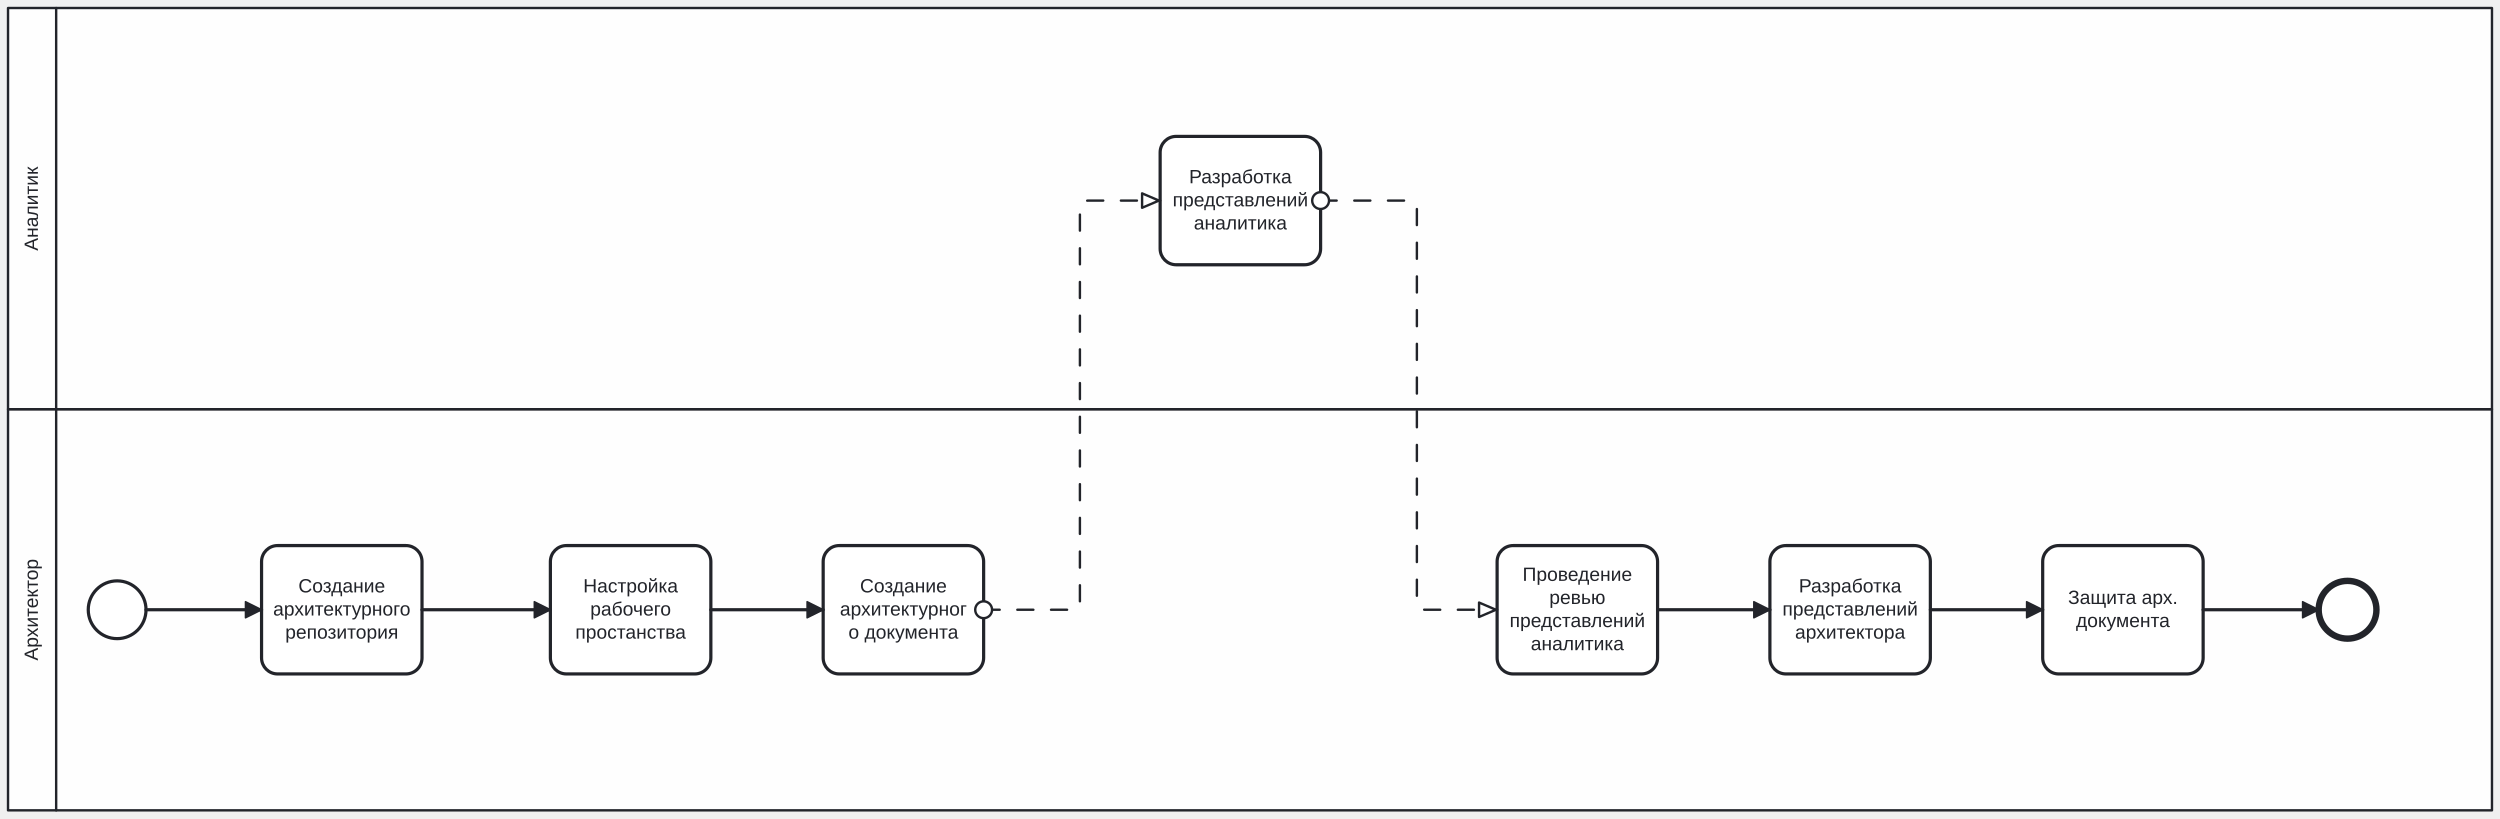
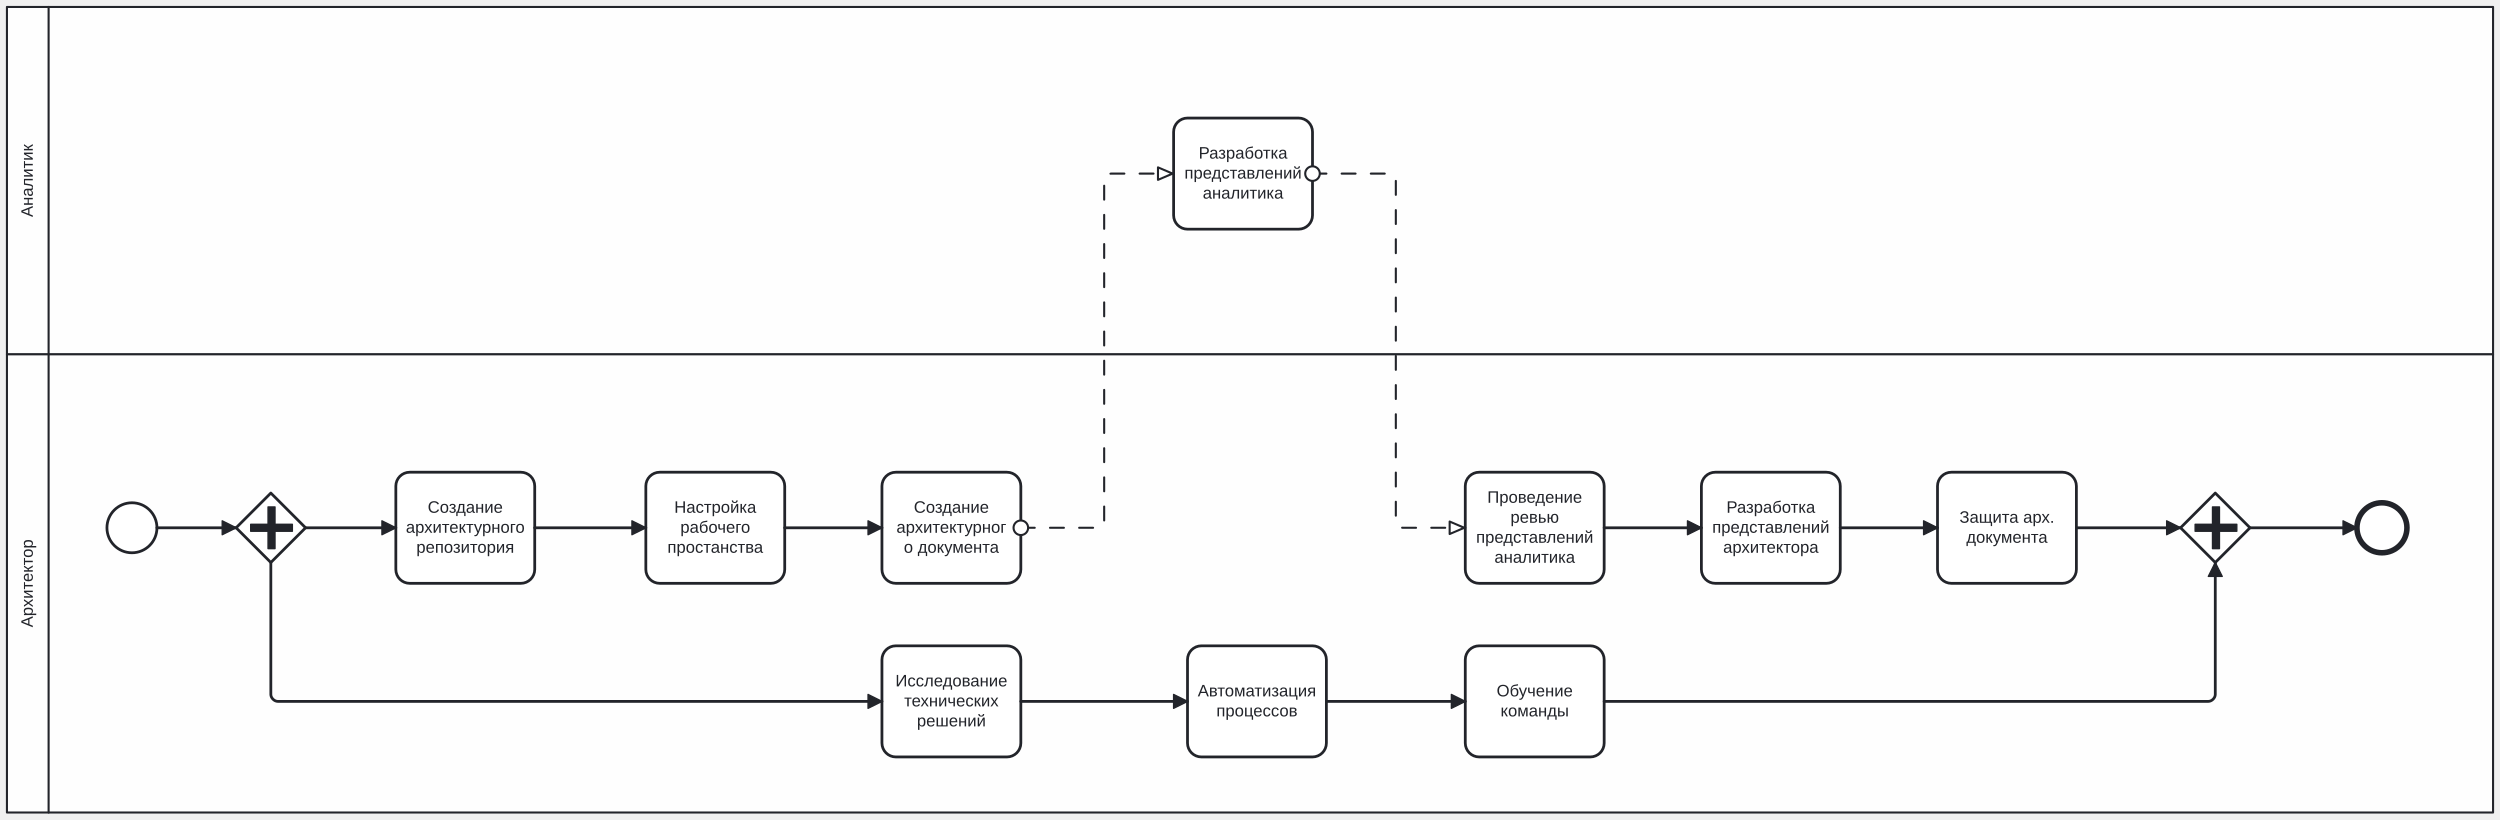
- <svg xmlns="http://www.w3.org/2000/svg" width="1558" height="510" viewBox="127 75 1558 510" version="1.1">
+ <svg xmlns="http://www.w3.org/2000/svg" width="1800" height="590" viewBox="155 75 1800 590" version="1.1">
  <defs>
-     <pattern id="djs-grid-pattern-82029" width="10" height="10" patternUnits="userSpaceOnUse">
+     <pattern id="djs-grid-pattern-265230" width="10" height="10" patternUnits="userSpaceOnUse">
      <circle cx="0.5" cy="0.5" r="0.5" style="fill: rgb(204, 204, 204);" />
    </pattern>
  </defs>
  <g class="djs-group">
-     <g class="djs-element djs-shape" data-element-id="Participant_0ttnxrs" style="display: block;" transform="matrix(1 0 0 1 132 330)">
+     <g class="djs-element djs-shape" data-element-id="Participant_0ttnxrs" style="display: block;" transform="matrix(1 0 0 1 160 330)">
      <g class="djs-visual">
-         <rect x="0" y="0" width="1548" height="250" rx="0" ry="0" style="stroke-linecap: round; stroke-linejoin: round; stroke: rgb(34, 36, 42); stroke-width: 1.5px; fill: white; fill-opacity: 0.95;" />
-         <path style="fill: none; stroke-linecap: round; stroke-linejoin: round; stroke: rgb(34, 36, 42); stroke-width: 1.5px;" d="M30,0L30,250" />
-         <text lineHeight="1.2" class="djs-label" style="font-family: Arial, sans-serif; font-size: 12px; font-weight: normal; fill: rgb(34, 36, 42);" transform="matrix(-1.83697e-16 -1 1 -1.83697e-16 0 250)">
-           <tspan x="93.321" y="18.6">Архитектор</tspan>
+         <rect x="0" y="0" width="1790" height="330" rx="0" ry="0" style="stroke-linecap: round; stroke-linejoin: round; stroke: rgb(34, 36, 42); stroke-width: 1.5px; fill: white; fill-opacity: 0.95;" />
+         <path style="fill: none; stroke-linecap: round; stroke-linejoin: round; stroke: rgb(34, 36, 42); stroke-width: 1.5px;" d="M30,0L30,330" />
+         <text lineHeight="1.2" class="djs-label" style="font-family: Arial, sans-serif; font-size: 12px; font-weight: normal; fill: rgb(34, 36, 42);" transform="matrix(-1.83697e-16 -1 1 -1.83697e-16 0 330)">
+           <tspan x="133.321" y="18.6">Архитектор</tspan>
        </text>
      </g>
-       <rect x="-5" y="-5" rx="4" width="1558" height="260" class="djs-outline" style="fill: none;" />
-       <rect class="djs-hit djs-hit-no-move" x="0" y="0" width="1548" height="250" style="fill: none; stroke-opacity: 0; stroke: white; stroke-width: 15px;" />
-       <rect class="djs-hit djs-hit-click-stroke" x="0" y="0" width="1548" height="250" style="fill: none; stroke-opacity: 0; stroke: white; stroke-width: 15px;" />
-       <rect class="djs-hit djs-hit-all" x="0" y="0" width="30" height="250" style="fill: none; stroke-opacity: 0; stroke: white; stroke-width: 15px;" />
+       <rect x="-5" y="-5" rx="4" width="1800" height="340" class="djs-outline" style="fill: none;" />
+       <rect class="djs-hit djs-hit-no-move" x="0" y="0" width="1790" height="330" style="fill: none; stroke-opacity: 0; stroke: white; stroke-width: 15px;" />
+       <rect class="djs-hit djs-hit-click-stroke" x="0" y="0" width="1790" height="330" style="fill: none; stroke-opacity: 0; stroke: white; stroke-width: 15px;" />
+       <rect class="djs-hit djs-hit-all" x="0" y="0" width="30" height="330" style="fill: none; stroke-opacity: 0; stroke: white; stroke-width: 15px;" />
    </g>
    <g class="djs-children">
      <g class="djs-group">
-         <g class="djs-element djs-shape" data-element-id="StartEvent_1" style="display: block;" transform="matrix(1 0 0 1 182 437)">
-           <g class="djs-visual">
-             <circle cx="18" cy="18" r="18" style="stroke-linecap: round; stroke-linejoin: round; stroke: rgb(34, 36, 42); stroke-width: 2px; fill: white; fill-opacity: 0.95;" />
-           </g>
-           <rect class="djs-hit djs-hit-all" x="0" y="0" width="36" height="36" style="fill: none; stroke-opacity: 0; stroke: white; stroke-width: 15px;" />
-           <circle cx="18" cy="18" r="23" class="djs-outline" style="fill: none;" />
-         </g>
-       </g>
-       <g class="djs-group">
-         <g class="djs-element djs-shape" data-element-id="Activity_0uhxax1" style="display: block;" transform="matrix(1 0 0 1 290 415)">
+         <g class="djs-element djs-shape" data-element-id="Activity_0uhxax1" style="display: block;" transform="matrix(1 0 0 1 440 415)">
          <g class="djs-visual">
            <rect x="0" y="0" width="100" height="80" rx="10" ry="10" style="stroke-linecap: round; stroke-linejoin: round; stroke: rgb(34, 36, 42); stroke-width: 2px; fill: white; fill-opacity: 0.95;" />
            <text lineHeight="1.2" class="djs-label" style="font-family: Arial, sans-serif; font-size: 12px; font-weight: normal; fill: rgb(34, 36, 42);">
              <tspan x="22.938" y="29.2">Создание </tspan>
              <tspan x="7.203" y="43.6">архитектурного</tspan>
              <tspan x="14.75" y="58">репозитория</tspan>
            </text>
          </g>
          <rect class="djs-hit djs-hit-all" x="0" y="0" width="100" height="80" style="fill: none; stroke-opacity: 0; stroke: white; stroke-width: 15px;" />
          <rect x="-5" y="-5" rx="14" width="110" height="90" class="djs-outline" style="fill: none;" />
        </g>
      </g>
      <g class="djs-group">
-         <g class="djs-element djs-shape" data-element-id="Activity_1ajbtks" style="display: block;" transform="matrix(1 0 0 1 470 415)">
+         <g class="djs-element djs-shape" data-element-id="Activity_1ajbtks" style="display: block;" transform="matrix(1 0 0 1 620 415)">
          <g class="djs-visual">
            <rect x="0" y="0" width="100" height="80" rx="10" ry="10" style="stroke-linecap: round; stroke-linejoin: round; stroke: rgb(34, 36, 42); stroke-width: 2px; fill: white; fill-opacity: 0.95;" />
            <text lineHeight="1.2" class="djs-label" style="font-family: Arial, sans-serif; font-size: 12px; font-weight: normal; fill: rgb(34, 36, 42);">
              <tspan x="20.461" y="29.2">Настройка </tspan>
              <tspan x="24.828" y="43.6">рабочего </tspan>
              <tspan x="15.539" y="58">простанства</tspan>
            </text>
          </g>
          <rect class="djs-hit djs-hit-all" x="0" y="0" width="100" height="80" style="fill: none; stroke-opacity: 0; stroke: white; stroke-width: 15px;" />
          <rect x="-5" y="-5" rx="14" width="110" height="90" class="djs-outline" style="fill: none;" />
        </g>
      </g>
      <g class="djs-group">
-         <g class="djs-element djs-shape" data-element-id="Activity_0i2whiz" style="display: block;" transform="matrix(1 0 0 1 1060 415)">
+         <g class="djs-element djs-shape" data-element-id="Activity_0i2whiz" style="display: block;" transform="matrix(1 0 0 1 1210 415)">
          <g class="djs-visual">
            <rect x="0" y="0" width="100" height="80" rx="10" ry="10" style="stroke-linecap: round; stroke-linejoin: round; stroke: rgb(34, 36, 42); stroke-width: 2px; fill: white; fill-opacity: 0.95;" />
            <text lineHeight="1.2" class="djs-label" style="font-family: Arial, sans-serif; font-size: 12px; font-weight: normal; fill: rgb(34, 36, 42);">
              <tspan x="15.848" y="22">Проведение </tspan>
              <tspan x="32.512" y="36.4">ревью </tspan>
              <tspan x="7.785" y="50.8">представлений</tspan>
              <tspan x="20.965" y="65.2">аналитика</tspan>
            </text>
          </g>
          <rect class="djs-hit djs-hit-all" x="0" y="0" width="100" height="80" style="fill: none; stroke-opacity: 0; stroke: white; stroke-width: 15px;" />
          <rect x="-5" y="-5" rx="14" width="110" height="90" class="djs-outline" style="fill: none;" />
        </g>
      </g>
      <g class="djs-group">
-         <g class="djs-element djs-shape" data-element-id="Activity_0d0q8tq" style="display: block;" transform="matrix(1 0 0 1 1230 415)">
+         <g class="djs-element djs-shape" data-element-id="Activity_0d0q8tq" style="display: block;" transform="matrix(1 0 0 1 1380 415)">
          <g class="djs-visual">
            <rect x="0" y="0" width="100" height="80" rx="10" ry="10" style="stroke-linecap: round; stroke-linejoin: round; stroke: rgb(34, 36, 42); stroke-width: 2px; fill: white; fill-opacity: 0.95;" />
            <text lineHeight="1.2" class="djs-label" style="font-family: Arial, sans-serif; font-size: 12px; font-weight: normal; fill: rgb(34, 36, 42);">
              <tspan x="18.02" y="29.2">Разработка </tspan>
              <tspan x="7.785" y="43.6">представлений</tspan>
              <tspan x="15.641" y="58">архитектора</tspan>
            </text>
          </g>
          <rect class="djs-hit djs-hit-all" x="0" y="0" width="100" height="80" style="fill: none; stroke-opacity: 0; stroke: white; stroke-width: 15px;" />
          <rect x="-5" y="-5" rx="14" width="110" height="90" class="djs-outline" style="fill: none;" />
        </g>
      </g>
      <g class="djs-group">
-         <g class="djs-element djs-shape" data-element-id="Activity_1fv4kwb" style="display: block;" transform="matrix(1 0 0 1 1400 415)">
+         <g class="djs-element djs-shape" data-element-id="Activity_1fv4kwb" style="display: block;" transform="matrix(1 0 0 1 1550 415)">
          <g class="djs-visual">
            <rect x="0" y="0" width="100" height="80" rx="10" ry="10" style="stroke-linecap: round; stroke-linejoin: round; stroke: rgb(34, 36, 42); stroke-width: 2px; fill: white; fill-opacity: 0.95;" />
            <text lineHeight="1.2" class="djs-label" style="font-family: Arial, sans-serif; font-size: 12px; font-weight: normal; fill: rgb(34, 36, 42);">
              <tspan x="15.793" y="36.4">Защита арх. </tspan>
              <tspan x="20.742" y="50.8">документа</tspan>
            </text>
          </g>
          <rect class="djs-hit djs-hit-all" x="0" y="0" width="100" height="80" style="fill: none; stroke-opacity: 0; stroke: white; stroke-width: 15px;" />
          <rect x="-5" y="-5" rx="14" width="110" height="90" class="djs-outline" style="fill: none;" />
        </g>
      </g>
      <g class="djs-group">
-         <g class="djs-element djs-shape" data-element-id="Event_0yztn8b" style="display: block;" transform="matrix(1 0 0 1 1572 437)">
-           <g class="djs-visual">
-             <circle cx="18" cy="18" r="18" style="stroke-linecap: round; stroke-linejoin: round; stroke: rgb(34, 36, 42); stroke-width: 4px; fill: white; fill-opacity: 0.95;" />
-           </g>
-           <rect class="djs-hit djs-hit-all" x="0" y="0" width="36" height="36" style="fill: none; stroke-opacity: 0; stroke: white; stroke-width: 15px;" />
-           <circle cx="18" cy="18" r="24" class="djs-outline" style="fill: none;" />
-         </g>
-       </g>
-       <g class="djs-group">
-         <g class="djs-element djs-shape" data-element-id="Activity_1geiiyz" style="display: block;" transform="matrix(1 0 0 1 640 415)">
+         <g class="djs-element djs-shape" data-element-id="Activity_1geiiyz" style="display: block;" transform="matrix(1 0 0 1 790 415)">
          <g class="djs-visual">
            <rect x="0" y="0" width="100" height="80" rx="10" ry="10" style="stroke-linecap: round; stroke-linejoin: round; stroke: rgb(34, 36, 42); stroke-width: 2px; fill: white; fill-opacity: 0.95;" />
            <text lineHeight="1.2" class="djs-label" style="font-family: Arial, sans-serif; font-size: 12px; font-weight: normal; fill: rgb(34, 36, 42);">
              <tspan x="22.938" y="29.2">Создание </tspan>
              <tspan x="10.406" y="43.6">архитектурног</tspan>
              <tspan x="15.738" y="58">о документа</tspan>
            </text>
          </g>
          <rect class="djs-hit djs-hit-all" x="0" y="0" width="100" height="80" style="fill: none; stroke-opacity: 0; stroke: white; stroke-width: 15px;" />
          <rect x="-5" y="-5" rx="14" width="110" height="90" class="djs-outline" style="fill: none;" />
        </g>
      </g>
      <g class="djs-group">
-         <g class="djs-element djs-connection" data-element-id="Flow_1cvqpn6" style="display: block;">
-           <g class="djs-visual">
-             <defs>
-               <marker id="marker-01z3m4jrk8sq25ps79c9n82ho" viewBox="0 0 20 20" refX="11" refY="10" markerWidth="10" markerHeight="10" orient="auto">
-                 <path d="M 1 5 L 11 10 L 1 15 Z" style="stroke-linecap: round; stroke-linejoin: round; stroke: rgb(34, 36, 42); stroke-width: 1px; fill: rgb(34, 36, 42);" />
-               </marker>
-             </defs>
-             <path data-corner-radius="5" style="fill: none; stroke-linecap: round; stroke-linejoin: round; stroke: rgb(34, 36, 42); stroke-width: 2px; marker-end: url('#marker-01z3m4jrk8sq25ps79c9n82ho');" d="M218,455L290,455" />
-           </g>
-           <path d="M218,455L290,455" class="djs-hit djs-hit-stroke" style="fill: none; stroke-opacity: 0; stroke: white; stroke-width: 15px;" />
-           <rect x="213" y="450" rx="4" width="82" height="10" class="djs-outline" style="fill: none;" />
+         <g class="djs-element djs-shape" data-element-id="StartEvent_1" style="display: block;" transform="matrix(1 0 0 1 232 437)">
+           <g class="djs-visual">
+             <circle cx="18" cy="18" r="18" style="stroke-linecap: round; stroke-linejoin: round; stroke: rgb(34, 36, 42); stroke-width: 2px; fill: white; fill-opacity: 0.95;" />
+           </g>
+           <rect class="djs-hit djs-hit-all" x="0" y="0" width="36" height="36" style="fill: none; stroke-opacity: 0; stroke: white; stroke-width: 15px;" />
+           <circle cx="18" cy="18" r="23" class="djs-outline" style="fill: none;" />
+         </g>
+       </g>
+       <g class="djs-group">
+         <g class="djs-element djs-shape" data-element-id="Gateway_0um3q2o" style="display: block;" transform="matrix(1 0 0 1 325 430)">
+           <g class="djs-visual">
+             <polygon points="25,0 50,25 25,50 0,25" style="stroke-linecap: round; stroke-linejoin: round; stroke: rgb(34, 36, 42); stroke-width: 2px; fill: white; fill-opacity: 0.95;" />
+             <path d="m 23,10 0,12.5 -12.5,0 0,5 12.5,0 0,12.5 5,0 0,-12.5 12.5,0 0,-5 -12.5,0 0,-12.5 -5,0 z" style="fill: rgb(34, 36, 42); stroke-linecap: round; stroke-linejoin: round; stroke: rgb(34, 36, 42); stroke-width: 1px;" />
+           </g>
+           <rect class="djs-hit djs-hit-all" x="0" y="0" width="50" height="50" style="fill: none; stroke-opacity: 0; stroke: white; stroke-width: 15px;" />
+           <rect x="2" y="2" rx="4" width="46" height="46" class="djs-outline" style="transform-box: fill-box; transform: rotate(45deg); transform-origin: center center; fill: none;" />
+         </g>
+       </g>
+       <g class="djs-group">
+         <g class="djs-element djs-shape" data-element-id="Event_0yztn8b" style="display: block;" transform="matrix(1 0 0 1 1852 437)">
+           <g class="djs-visual">
+             <circle cx="18" cy="18" r="18" style="stroke-linecap: round; stroke-linejoin: round; stroke: rgb(34, 36, 42); stroke-width: 4px; fill: white; fill-opacity: 0.95;" />
+           </g>
+           <rect class="djs-hit djs-hit-all" x="0" y="0" width="36" height="36" style="fill: none; stroke-opacity: 0; stroke: white; stroke-width: 15px;" />
+           <circle cx="18" cy="18" r="24" class="djs-outline" style="fill: none;" />
+         </g>
+       </g>
+       <g class="djs-group">
+         <g class="djs-element djs-shape" data-element-id="Gateway_0tj4svf" style="display: block;" transform="matrix(1 0 0 1 1725 430)">
+           <g class="djs-visual">
+             <polygon points="25,0 50,25 25,50 0,25" style="stroke-linecap: round; stroke-linejoin: round; stroke: rgb(34, 36, 42); stroke-width: 2px; fill: white; fill-opacity: 0.95;" />
+             <path d="m 23,10 0,12.5 -12.5,0 0,5 12.5,0 0,12.5 5,0 0,-12.5 12.5,0 0,-5 -12.5,0 0,-12.5 -5,0 z" style="fill: rgb(34, 36, 42); stroke-linecap: round; stroke-linejoin: round; stroke: rgb(34, 36, 42); stroke-width: 1px;" />
+           </g>
+           <rect class="djs-hit djs-hit-all" x="0" y="0" width="50" height="50" style="fill: none; stroke-opacity: 0; stroke: white; stroke-width: 15px;" />
+           <rect x="2" y="2" rx="4" width="46" height="46" class="djs-outline" style="transform-box: fill-box; transform: rotate(45deg); transform-origin: center center; fill: none;" />
+         </g>
+       </g>
+       <g class="djs-group">
+         <g class="djs-element djs-shape" data-element-id="Activity_0kmaqe5" style="display: block;" transform="matrix(1 0 0 1 1210 540)">
+           <g class="djs-visual">
+             <rect x="0" y="0" width="100" height="80" rx="10" ry="10" style="stroke-linecap: round; stroke-linejoin: round; stroke: rgb(34, 36, 42); stroke-width: 2px; fill: white; fill-opacity: 0.95;" />
+             <text lineHeight="1.2" class="djs-label" style="font-family: Arial, sans-serif; font-size: 12px; font-weight: normal; fill: rgb(34, 36, 42);">
+               <tspan x="22.562" y="36.4">Обучение </tspan>
+               <tspan x="25.379" y="50.8">команды</tspan>
+             </text>
+           </g>
+           <rect class="djs-hit djs-hit-all" x="0" y="0" width="100" height="80" style="fill: none; stroke-opacity: 0; stroke: white; stroke-width: 15px;" />
+           <rect x="-5" y="-5" rx="14" width="110" height="90" class="djs-outline" style="fill: none;" />
+         </g>
+       </g>
+       <g class="djs-group">
+         <g class="djs-element djs-shape" data-element-id="Activity_1k38svd" style="display: block;" transform="matrix(1 0 0 1 1010 540)">
+           <g class="djs-visual">
+             <rect x="0" y="0" width="100" height="80" rx="10" ry="10" style="stroke-linecap: round; stroke-linejoin: round; stroke: rgb(34, 36, 42); stroke-width: 2px; fill: white; fill-opacity: 0.95;" />
+             <text lineHeight="1.2" class="djs-label" style="font-family: Arial, sans-serif; font-size: 12px; font-weight: normal; fill: rgb(34, 36, 42);">
+               <tspan x="7.376" y="36.4">Автоматизация</tspan>
+               <tspan x="20.777" y="50.8">процессов</tspan>
+             </text>
+           </g>
+           <rect class="djs-hit djs-hit-all" x="0" y="0" width="100" height="80" style="fill: none; stroke-opacity: 0; stroke: white; stroke-width: 15px;" />
+           <rect x="-5" y="-5" rx="14" width="110" height="90" class="djs-outline" style="fill: none;" />
+         </g>
+       </g>
+       <g class="djs-group">
+         <g class="djs-element djs-shape" data-element-id="Activity_0obeuht" style="display: block;" transform="matrix(1 0 0 1 790 540)">
+           <g class="djs-visual">
+             <rect x="0" y="0" width="100" height="80" rx="10" ry="10" style="stroke-linecap: round; stroke-linejoin: round; stroke: rgb(34, 36, 42); stroke-width: 2px; fill: white; fill-opacity: 0.95;" />
+             <text lineHeight="1.2" class="djs-label" style="font-family: Arial, sans-serif; font-size: 12px; font-weight: normal; fill: rgb(34, 36, 42);">
+               <tspan x="9.684" y="29.2">Исследование </tspan>
+               <tspan x="16.008" y="43.6">технических </tspan>
+               <tspan x="25.156" y="58">решений</tspan>
+             </text>
+           </g>
+           <rect class="djs-hit djs-hit-all" x="0" y="0" width="100" height="80" style="fill: none; stroke-opacity: 0; stroke: white; stroke-width: 15px;" />
+           <rect x="-5" y="-5" rx="14" width="110" height="90" class="djs-outline" style="fill: none;" />
+         </g>
+       </g>
+       <g class="djs-group">
+         <g class="djs-element djs-connection" data-element-id="Flow_0fenn18" style="display: block;">
+           <g class="djs-visual">
+             <defs>
+               <marker id="marker-eg71qba6pmiygbb0dg9la8ogd" viewBox="0 0 20 20" refX="11" refY="10" markerWidth="10" markerHeight="10" orient="auto">
+                 <path d="M 1 5 L 11 10 L 1 15 Z" style="stroke-linecap: round; stroke-linejoin: round; stroke: rgb(34, 36, 42); stroke-width: 1px; fill: rgb(34, 36, 42);" />
+               </marker>
+             </defs>
+             <path data-corner-radius="5" style="fill: none; stroke-linecap: round; stroke-linejoin: round; stroke: rgb(34, 36, 42); stroke-width: 2px; marker-end: url('#marker-eg71qba6pmiygbb0dg9la8ogd');" d="M375,455L440,455" />
+           </g>
+           <path d="M375,455L440,455" class="djs-hit djs-hit-stroke" style="fill: none; stroke-opacity: 0; stroke: white; stroke-width: 15px;" />
+           <rect x="370" y="450" rx="4" width="75" height="10" class="djs-outline" style="fill: none;" />
        </g>
      </g>
      <g class="djs-group">
        <g class="djs-element djs-connection" data-element-id="Flow_1f34wrq" style="display: block;">
          <g class="djs-visual">
            <defs>
-               <marker id="marker-2ps2sacvq0bo7ngb52l77r7iy" viewBox="0 0 20 20" refX="11" refY="10" markerWidth="10" markerHeight="10" orient="auto">
-                 <path d="M 1 5 L 11 10 L 1 15 Z" style="stroke-linecap: round; stroke-linejoin: round; stroke: rgb(34, 36, 42); stroke-width: 1px; fill: rgb(34, 36, 42);" />
-               </marker>
-             </defs>
-             <path data-corner-radius="5" style="fill: none; stroke-linecap: round; stroke-linejoin: round; stroke: rgb(34, 36, 42); stroke-width: 2px; marker-end: url('#marker-2ps2sacvq0bo7ngb52l77r7iy');" d="M390,455L470,455" />
-           </g>
-           <path d="M390,455L470,455" class="djs-hit djs-hit-stroke" style="fill: none; stroke-opacity: 0; stroke: white; stroke-width: 15px;" />
-           <rect x="385" y="450" rx="4" width="90" height="10" class="djs-outline" style="fill: none;" />
+               <marker id="marker-167ekna4h7f5wwjkkyz7seumf" viewBox="0 0 20 20" refX="11" refY="10" markerWidth="10" markerHeight="10" orient="auto">
+                 <path d="M 1 5 L 11 10 L 1 15 Z" style="stroke-linecap: round; stroke-linejoin: round; stroke: rgb(34, 36, 42); stroke-width: 1px; fill: rgb(34, 36, 42);" />
+               </marker>
+             </defs>
+             <path data-corner-radius="5" style="fill: none; stroke-linecap: round; stroke-linejoin: round; stroke: rgb(34, 36, 42); stroke-width: 2px; marker-end: url('#marker-167ekna4h7f5wwjkkyz7seumf');" d="M540,455L620,455" />
+           </g>
+           <path d="M540,455L620,455" class="djs-hit djs-hit-stroke" style="fill: none; stroke-opacity: 0; stroke: white; stroke-width: 15px;" />
+           <rect x="535" y="450" rx="4" width="90" height="10" class="djs-outline" style="fill: none;" />
        </g>
      </g>
      <g class="djs-group">
        <g class="djs-element djs-connection" data-element-id="Flow_1jm3oql" style="display: block;">
          <g class="djs-visual">
            <defs>
-               <marker id="marker-e5cajigtpa2rgzwsmc6d6aflm" viewBox="0 0 20 20" refX="11" refY="10" markerWidth="10" markerHeight="10" orient="auto">
-                 <path d="M 1 5 L 11 10 L 1 15 Z" style="stroke-linecap: round; stroke-linejoin: round; stroke: rgb(34, 36, 42); stroke-width: 1px; fill: rgb(34, 36, 42);" />
-               </marker>
-             </defs>
-             <path data-corner-radius="5" style="fill: none; stroke-linecap: round; stroke-linejoin: round; stroke: rgb(34, 36, 42); stroke-width: 2px; marker-end: url('#marker-e5cajigtpa2rgzwsmc6d6aflm');" d="M570,455L640,455" />
-           </g>
-           <path d="M570,455L640,455" class="djs-hit djs-hit-stroke" style="fill: none; stroke-opacity: 0; stroke: white; stroke-width: 15px;" />
-           <rect x="565" y="450" rx="4" width="80" height="10" class="djs-outline" style="fill: none;" />
+               <marker id="marker-be3ic5xone6eqln8e7krji2rf" viewBox="0 0 20 20" refX="11" refY="10" markerWidth="10" markerHeight="10" orient="auto">
+                 <path d="M 1 5 L 11 10 L 1 15 Z" style="stroke-linecap: round; stroke-linejoin: round; stroke: rgb(34, 36, 42); stroke-width: 1px; fill: rgb(34, 36, 42);" />
+               </marker>
+             </defs>
+             <path data-corner-radius="5" style="fill: none; stroke-linecap: round; stroke-linejoin: round; stroke: rgb(34, 36, 42); stroke-width: 2px; marker-end: url('#marker-be3ic5xone6eqln8e7krji2rf');" d="M720,455L790,455" />
+           </g>
+           <path d="M720,455L790,455" class="djs-hit djs-hit-stroke" style="fill: none; stroke-opacity: 0; stroke: white; stroke-width: 15px;" />
+           <rect x="715" y="450" rx="4" width="80" height="10" class="djs-outline" style="fill: none;" />
        </g>
      </g>
      <g class="djs-group">
        <g class="djs-element djs-connection" data-element-id="Flow_0yv2g11" style="display: block;">
          <g class="djs-visual">
            <defs>
-               <marker id="marker-8eolckizju4u59bdxyde36uy2" viewBox="0 0 20 20" refX="11" refY="10" markerWidth="10" markerHeight="10" orient="auto">
-                 <path d="M 1 5 L 11 10 L 1 15 Z" style="stroke-linecap: round; stroke-linejoin: round; stroke: rgb(34, 36, 42); stroke-width: 1px; fill: rgb(34, 36, 42);" />
-               </marker>
-             </defs>
-             <path data-corner-radius="5" style="fill: none; stroke-linecap: round; stroke-linejoin: round; stroke: rgb(34, 36, 42); stroke-width: 2px; marker-end: url('#marker-8eolckizju4u59bdxyde36uy2');" d="M1160,455L1230,455" />
-           </g>
-           <path d="M1160,455L1230,455" class="djs-hit djs-hit-stroke" style="fill: none; stroke-opacity: 0; stroke: white; stroke-width: 15px;" />
-           <rect x="1155" y="450" rx="4" width="80" height="10" class="djs-outline" style="fill: none;" />
+               <marker id="marker-33mab2ay6oa73c2igue150h0l" viewBox="0 0 20 20" refX="11" refY="10" markerWidth="10" markerHeight="10" orient="auto">
+                 <path d="M 1 5 L 11 10 L 1 15 Z" style="stroke-linecap: round; stroke-linejoin: round; stroke: rgb(34, 36, 42); stroke-width: 1px; fill: rgb(34, 36, 42);" />
+               </marker>
+             </defs>
+             <path data-corner-radius="5" style="fill: none; stroke-linecap: round; stroke-linejoin: round; stroke: rgb(34, 36, 42); stroke-width: 2px; marker-end: url('#marker-33mab2ay6oa73c2igue150h0l');" d="M1310,455L1380,455" />
+           </g>
+           <path d="M1310,455L1380,455" class="djs-hit djs-hit-stroke" style="fill: none; stroke-opacity: 0; stroke: white; stroke-width: 15px;" />
+           <rect x="1305" y="450" rx="4" width="80" height="10" class="djs-outline" style="fill: none;" />
        </g>
      </g>
      <g class="djs-group">
        <g class="djs-element djs-connection" data-element-id="Flow_055au1e" style="display: block;">
          <g class="djs-visual">
            <defs>
-               <marker id="marker-4bzny8ocasaz6zfef5sujhdb8" viewBox="0 0 20 20" refX="11" refY="10" markerWidth="10" markerHeight="10" orient="auto">
-                 <path d="M 1 5 L 11 10 L 1 15 Z" style="stroke-linecap: round; stroke-linejoin: round; stroke: rgb(34, 36, 42); stroke-width: 1px; fill: rgb(34, 36, 42);" />
-               </marker>
-             </defs>
-             <path data-corner-radius="5" style="fill: none; stroke-linecap: round; stroke-linejoin: round; stroke: rgb(34, 36, 42); stroke-width: 2px; marker-end: url('#marker-4bzny8ocasaz6zfef5sujhdb8');" d="M1330,455L1400,455" />
-           </g>
-           <path d="M1330,455L1400,455" class="djs-hit djs-hit-stroke" style="fill: none; stroke-opacity: 0; stroke: white; stroke-width: 15px;" />
-           <rect x="1325" y="450" rx="4" width="80" height="10" class="djs-outline" style="fill: none;" />
-         </g>
-       </g>
-       <g class="djs-group">
-         <g class="djs-element djs-connection" data-element-id="Flow_1cxl9as" style="display: block;">
-           <g class="djs-visual">
-             <defs>
-               <marker id="marker-6tiqhog0hboxs0c1gie621jer" viewBox="0 0 20 20" refX="11" refY="10" markerWidth="10" markerHeight="10" orient="auto">
-                 <path d="M 1 5 L 11 10 L 1 15 Z" style="stroke-linecap: round; stroke-linejoin: round; stroke: rgb(34, 36, 42); stroke-width: 1px; fill: rgb(34, 36, 42);" />
-               </marker>
-             </defs>
-             <path data-corner-radius="5" style="fill: none; stroke-linecap: round; stroke-linejoin: round; stroke: rgb(34, 36, 42); stroke-width: 2px; marker-end: url('#marker-6tiqhog0hboxs0c1gie621jer');" d="M1500,455L1572,455" />
-           </g>
-           <path d="M1500,455L1572,455" class="djs-hit djs-hit-stroke" style="fill: none; stroke-opacity: 0; stroke: white; stroke-width: 15px;" />
-           <rect x="1495" y="450" rx="4" width="82" height="10" class="djs-outline" style="fill: none;" />
+               <marker id="marker-7os3eyi8f6cm4romiccd0it87" viewBox="0 0 20 20" refX="11" refY="10" markerWidth="10" markerHeight="10" orient="auto">
+                 <path d="M 1 5 L 11 10 L 1 15 Z" style="stroke-linecap: round; stroke-linejoin: round; stroke: rgb(34, 36, 42); stroke-width: 1px; fill: rgb(34, 36, 42);" />
+               </marker>
+             </defs>
+             <path data-corner-radius="5" style="fill: none; stroke-linecap: round; stroke-linejoin: round; stroke: rgb(34, 36, 42); stroke-width: 2px; marker-end: url('#marker-7os3eyi8f6cm4romiccd0it87');" d="M1480,455L1550,455" />
+           </g>
+           <path d="M1480,455L1550,455" class="djs-hit djs-hit-stroke" style="fill: none; stroke-opacity: 0; stroke: white; stroke-width: 15px;" />
+           <rect x="1475" y="450" rx="4" width="80" height="10" class="djs-outline" style="fill: none;" />
+         </g>
+       </g>
+       <g class="djs-group">
+         <g class="djs-element djs-connection" data-element-id="Flow_101kwb6" style="display: block;">
+           <g class="djs-visual">
+             <defs>
+               <marker id="marker-5si2pr018cfxysbpkfaxkx5s0" viewBox="0 0 20 20" refX="11" refY="10" markerWidth="10" markerHeight="10" orient="auto">
+                 <path d="M 1 5 L 11 10 L 1 15 Z" style="stroke-linecap: round; stroke-linejoin: round; stroke: rgb(34, 36, 42); stroke-width: 1px; fill: rgb(34, 36, 42);" />
+               </marker>
+             </defs>
+             <path data-corner-radius="5" style="fill: none; stroke-linecap: round; stroke-linejoin: round; stroke: rgb(34, 36, 42); stroke-width: 2px; marker-end: url('#marker-5si2pr018cfxysbpkfaxkx5s0');" d="M1650,455L1725,455" />
+           </g>
+           <path d="M1650,455L1725,455" class="djs-hit djs-hit-stroke" style="fill: none; stroke-opacity: 0; stroke: white; stroke-width: 15px;" />
+           <rect x="1645" y="450" rx="4" width="85" height="10" class="djs-outline" style="fill: none;" />
+         </g>
+       </g>
+       <g class="djs-group">
+         <g class="djs-element djs-connection" data-element-id="Flow_0il2as2" style="display: block;">
+           <g class="djs-visual">
+             <defs>
+               <marker id="marker-7r8qfc5m35b5rm3qybpnv8ln0" viewBox="0 0 20 20" refX="11" refY="10" markerWidth="10" markerHeight="10" orient="auto">
+                 <path d="M 1 5 L 11 10 L 1 15 Z" style="stroke-linecap: round; stroke-linejoin: round; stroke: rgb(34, 36, 42); stroke-width: 1px; fill: rgb(34, 36, 42);" />
+               </marker>
+             </defs>
+             <path data-corner-radius="5" style="fill: none; stroke-linecap: round; stroke-linejoin: round; stroke: rgb(34, 36, 42); stroke-width: 2px; marker-end: url('#marker-7r8qfc5m35b5rm3qybpnv8ln0');" d="M268,455L325,455" />
+           </g>
+           <path d="M268,455L325,455" class="djs-hit djs-hit-stroke" style="fill: none; stroke-opacity: 0; stroke: white; stroke-width: 15px;" />
+           <rect x="263" y="450" rx="4" width="67" height="10" class="djs-outline" style="fill: none;" />
+         </g>
+       </g>
+       <g class="djs-group">
+         <g class="djs-element djs-connection" data-element-id="Flow_0pkmy2n" style="display: block;">
+           <g class="djs-visual">
+             <defs>
+               <marker id="marker-37s0z9rvu2tsf9xxc1g7g2ewu" viewBox="0 0 20 20" refX="11" refY="10" markerWidth="10" markerHeight="10" orient="auto">
+                 <path d="M 1 5 L 11 10 L 1 15 Z" style="stroke-linecap: round; stroke-linejoin: round; stroke: rgb(34, 36, 42); stroke-width: 1px; fill: rgb(34, 36, 42);" />
+               </marker>
+             </defs>
+             <path data-corner-radius="5" style="fill: none; stroke-linecap: round; stroke-linejoin: round; stroke: rgb(34, 36, 42); stroke-width: 2px; marker-end: url('#marker-37s0z9rvu2tsf9xxc1g7g2ewu');" d="M350,480L350,575C350,577.5,352.5,580,355,580L790,580" />
+           </g>
+           <path d="M350,480L350,580L790,580" class="djs-hit djs-hit-stroke" style="fill: none; stroke-opacity: 0; stroke: white; stroke-width: 15px;" />
+           <rect x="345" y="475" rx="4" width="450" height="110" class="djs-outline" style="fill: none;" />
+         </g>
+       </g>
+       <g class="djs-group">
+         <g class="djs-element djs-connection" data-element-id="Flow_10un8jk" style="display: block;">
+           <g class="djs-visual">
+             <defs>
+               <marker id="marker-d243ds56syzl0w56xbqkwbz3n" viewBox="0 0 20 20" refX="11" refY="10" markerWidth="10" markerHeight="10" orient="auto">
+                 <path d="M 1 5 L 11 10 L 1 15 Z" style="stroke-linecap: round; stroke-linejoin: round; stroke: rgb(34, 36, 42); stroke-width: 1px; fill: rgb(34, 36, 42);" />
+               </marker>
+             </defs>
+             <path data-corner-radius="5" style="fill: none; stroke-linecap: round; stroke-linejoin: round; stroke: rgb(34, 36, 42); stroke-width: 2px; marker-end: url('#marker-d243ds56syzl0w56xbqkwbz3n');" d="M1775,455L1852,455" />
+           </g>
+           <path d="M1775,455L1852,455" class="djs-hit djs-hit-stroke" style="fill: none; stroke-opacity: 0; stroke: white; stroke-width: 15px;" />
+           <rect x="1770" y="450" rx="4" width="87" height="10" class="djs-outline" style="fill: none;" />
+         </g>
+       </g>
+       <g class="djs-group">
+         <g class="djs-element djs-connection" data-element-id="Flow_0p3hf0e" style="display: block;">
+           <g class="djs-visual">
+             <defs>
+               <marker id="marker-8ej4gj130re3zutj5dpw3qqvv" viewBox="0 0 20 20" refX="11" refY="10" markerWidth="10" markerHeight="10" orient="auto">
+                 <path d="M 1 5 L 11 10 L 1 15 Z" style="stroke-linecap: round; stroke-linejoin: round; stroke: rgb(34, 36, 42); stroke-width: 1px; fill: rgb(34, 36, 42);" />
+               </marker>
+             </defs>
+             <path data-corner-radius="5" style="fill: none; stroke-linecap: round; stroke-linejoin: round; stroke: rgb(34, 36, 42); stroke-width: 2px; marker-end: url('#marker-8ej4gj130re3zutj5dpw3qqvv');" d="M1310,580L1745,580C1747.5,580,1750,577.5,1750,575L1750,480" />
+           </g>
+           <path d="M1310,580L1750,580L1750,480" class="djs-hit djs-hit-stroke" style="fill: none; stroke-opacity: 0; stroke: white; stroke-width: 15px;" />
+           <rect x="1305" y="475" rx="4" width="450" height="110" class="djs-outline" style="fill: none;" />
+         </g>
+       </g>
+       <g class="djs-group">
+         <g class="djs-element djs-connection" data-element-id="Flow_0u1czs4" style="display: block;">
+           <g class="djs-visual">
+             <defs>
+               <marker id="marker-428ni3r2rmhtqdnz6n3jgk3iw" viewBox="0 0 20 20" refX="11" refY="10" markerWidth="10" markerHeight="10" orient="auto">
+                 <path d="M 1 5 L 11 10 L 1 15 Z" style="stroke-linecap: round; stroke-linejoin: round; stroke: rgb(34, 36, 42); stroke-width: 1px; fill: rgb(34, 36, 42);" />
+               </marker>
+             </defs>
+             <path data-corner-radius="5" style="fill: none; stroke-linecap: round; stroke-linejoin: round; stroke: rgb(34, 36, 42); stroke-width: 2px; marker-end: url('#marker-428ni3r2rmhtqdnz6n3jgk3iw');" d="M1110,580L1210,580" />
+           </g>
+           <path d="M1110,580L1210,580" class="djs-hit djs-hit-stroke" style="fill: none; stroke-opacity: 0; stroke: white; stroke-width: 15px;" />
+           <rect x="1105" y="575" rx="4" width="110" height="10" class="djs-outline" style="fill: none;" />
+         </g>
+       </g>
+       <g class="djs-group">
+         <g class="djs-element djs-connection" data-element-id="Flow_1t44kfo" style="display: block;">
+           <g class="djs-visual">
+             <defs>
+               <marker id="marker-d5iu6gh8mhh4ph3ic44m67fl7" viewBox="0 0 20 20" refX="11" refY="10" markerWidth="10" markerHeight="10" orient="auto">
+                 <path d="M 1 5 L 11 10 L 1 15 Z" style="stroke-linecap: round; stroke-linejoin: round; stroke: rgb(34, 36, 42); stroke-width: 1px; fill: rgb(34, 36, 42);" />
+               </marker>
+             </defs>
+             <path data-corner-radius="5" style="fill: none; stroke-linecap: round; stroke-linejoin: round; stroke: rgb(34, 36, 42); stroke-width: 2px; marker-end: url('#marker-d5iu6gh8mhh4ph3ic44m67fl7');" d="M890,580L1010,580" />
+           </g>
+           <path d="M890,580L1010,580" class="djs-hit djs-hit-stroke" style="fill: none; stroke-opacity: 0; stroke: white; stroke-width: 15px;" />
+           <rect x="885" y="575" rx="4" width="130" height="10" class="djs-outline" style="fill: none;" />
        </g>
      </g>
    </g>
  </g>
  <g class="djs-group">
-     <g class="djs-element djs-shape" data-element-id="Participant_19j56j3" style="display: block;" transform="matrix(1 0 0 1 132 80)">
+     <g class="djs-element djs-shape" data-element-id="Participant_19j56j3" style="display: block;" transform="matrix(1 0 0 1 160 80)">
      <g class="djs-visual">
-         <rect x="0" y="0" width="1548" height="250" rx="0" ry="0" style="stroke-linecap: round; stroke-linejoin: round; stroke: rgb(34, 36, 42); stroke-width: 1.5px; fill: white; fill-opacity: 0.95;" />
+         <rect x="0" y="0" width="1790" height="250" rx="0" ry="0" style="stroke-linecap: round; stroke-linejoin: round; stroke: rgb(34, 36, 42); stroke-width: 1.5px; fill: white; fill-opacity: 0.95;" />
        <path style="fill: none; stroke-linecap: round; stroke-linejoin: round; stroke: rgb(34, 36, 42); stroke-width: 1.5px;" d="M30,0L30,250" />
        <text lineHeight="1.2" class="djs-label" style="font-family: Arial, sans-serif; font-size: 12px; font-weight: normal; fill: rgb(34, 36, 42);" transform="matrix(-1.83697e-16 -1 1 -1.83697e-16 0 250)">
          <tspan x="98.732" y="18.6">Аналитик</tspan>
        </text>
      </g>
-       <rect x="-5" y="-5" rx="4" width="1558" height="260" class="djs-outline" style="fill: none;" />
-       <rect class="djs-hit djs-hit-no-move" x="0" y="0" width="1548" height="250" style="fill: none; stroke-opacity: 0; stroke: white; stroke-width: 15px;" />
-       <rect class="djs-hit djs-hit-click-stroke" x="0" y="0" width="1548" height="250" style="fill: none; stroke-opacity: 0; stroke: white; stroke-width: 15px;" />
+       <rect x="-5" y="-5" rx="4" width="1800" height="260" class="djs-outline" style="fill: none;" />
+       <rect class="djs-hit djs-hit-no-move" x="0" y="0" width="1790" height="250" style="fill: none; stroke-opacity: 0; stroke: white; stroke-width: 15px;" />
+       <rect class="djs-hit djs-hit-click-stroke" x="0" y="0" width="1790" height="250" style="fill: none; stroke-opacity: 0; stroke: white; stroke-width: 15px;" />
      <rect class="djs-hit djs-hit-all" x="0" y="0" width="30" height="250" style="fill: none; stroke-opacity: 0; stroke: white; stroke-width: 15px;" />
    </g>
    <g class="djs-children">
      <g class="djs-group">
-         <g class="djs-element djs-shape" data-element-id="Activity_0waq0vy" style="display: block;" transform="matrix(1 0 0 1 850 160)">
+         <g class="djs-element djs-shape" data-element-id="Activity_0waq0vy" style="display: block;" transform="matrix(1 0 0 1 1000 160)">
          <g class="djs-visual">
            <rect x="0" y="0" width="100" height="80" rx="10" ry="10" style="stroke-linecap: round; stroke-linejoin: round; stroke: rgb(34, 36, 42); stroke-width: 2px; fill: white; fill-opacity: 0.95;" />
            <text lineHeight="1.2" class="djs-label" style="font-family: Arial, sans-serif; font-size: 12px; font-weight: normal; fill: rgb(34, 36, 42);">
              <tspan x="18.02" y="29.2">Разработка </tspan>
              <tspan x="7.785" y="43.6">представлений</tspan>
              <tspan x="20.965" y="58">аналитика</tspan>
            </text>
          </g>
          <rect class="djs-hit djs-hit-all" x="0" y="0" width="100" height="80" style="fill: none; stroke-opacity: 0; stroke: white; stroke-width: 15px;" />
          <rect x="-5" y="-5" rx="14" width="110" height="90" class="djs-outline" style="fill: none;" />
        </g>
      </g>
    </g>
  </g>
  <g class="djs-group">
    <g class="djs-element djs-connection" data-element-id="Flow_1txri7j" style="display: block;">
      <g class="djs-visual">
        <defs>
-           <marker id="marker-b31gvpmizhcp5v9a615xu8lgz" viewBox="0 0 20 20" refX="8.5" refY="5" markerWidth="20" markerHeight="20" orient="auto">
+           <marker id="marker-82j62cluiquwtcr14s0ws2696" viewBox="0 0 20 20" refX="8.5" refY="5" markerWidth="20" markerHeight="20" orient="auto">
            <path d="m 1 5 l 0 -3 l 7 3 l -7 3 z" style="stroke-linecap: round; stroke-linejoin: round; stroke: rgb(34, 36, 42); stroke-width: 1px; fill: white; stroke-dasharray: 10000, 1;" />
          </marker>
-           <marker id="marker-ct6eedz7gsslvt6oppku1zb4z" viewBox="0 0 20 20" refX="6" refY="6" markerWidth="20" markerHeight="20" orient="auto">
+           <marker id="marker-8ov3o4sbam6lywsucxtf5yrj9" viewBox="0 0 20 20" refX="6" refY="6" markerWidth="20" markerHeight="20" orient="auto">
            <circle cx="6" cy="6" r="3.5" style="stroke-linecap: round; stroke-linejoin: round; stroke: rgb(34, 36, 42); stroke-width: 1px; fill: white; stroke-dasharray: 10000, 1;" />
          </marker>
        </defs>
-         <path data-corner-radius="5" style="fill: none; stroke-linecap: round; stroke-linejoin: round; stroke: rgb(34, 36, 42); stroke-width: 1.5px; marker-end: url('#marker-b31gvpmizhcp5v9a615xu8lgz'); marker-start: url('#marker-ct6eedz7gsslvt6oppku1zb4z'); stroke-dasharray: 10, 11;" d="M950,200L1005,200C1007.5,200,1010,202.5,1010,205L1010,450C1010,452.5,1012.5,455,1015,455L1060,455" />
-       </g>
-       <path d="M950,200L1010,200L1010,455L1060,455" class="djs-hit djs-hit-stroke" style="fill: none; stroke-opacity: 0; stroke: white; stroke-width: 15px;" />
-       <rect x="945" y="195" rx="4" width="120" height="265" class="djs-outline" style="fill: none;" />
+         <path data-corner-radius="5" style="fill: none; stroke-linecap: round; stroke-linejoin: round; stroke: rgb(34, 36, 42); stroke-width: 1.5px; marker-end: url('#marker-82j62cluiquwtcr14s0ws2696'); marker-start: url('#marker-8ov3o4sbam6lywsucxtf5yrj9'); stroke-dasharray: 10, 11;" d="M1100,200L1155,200C1157.5,200,1160,202.5,1160,205L1160,450C1160,452.5,1162.5,455,1165,455L1210,455" />
+       </g>
+       <path d="M1100,200L1160,200L1160,455L1210,455" class="djs-hit djs-hit-stroke" style="fill: none; stroke-opacity: 0; stroke: white; stroke-width: 15px;" />
+       <rect x="1095" y="195" rx="4" width="120" height="265" class="djs-outline" style="fill: none;" />
    </g>
  </g>
  <g class="djs-group">
    <g class="djs-element djs-connection" data-element-id="Flow_0s774t9" style="display: block;">
      <g class="djs-visual">
        <defs>
-           <marker id="marker-9f611rb273ey8tuvtocylgx4v" viewBox="0 0 20 20" refX="8.5" refY="5" markerWidth="20" markerHeight="20" orient="auto">
+           <marker id="marker-dtn1kzkaqobzr3q600my4hkhv" viewBox="0 0 20 20" refX="8.5" refY="5" markerWidth="20" markerHeight="20" orient="auto">
            <path d="m 1 5 l 0 -3 l 7 3 l -7 3 z" style="stroke-linecap: round; stroke-linejoin: round; stroke: rgb(34, 36, 42); stroke-width: 1px; fill: white; stroke-dasharray: 10000, 1;" />
          </marker>
-           <marker id="marker-57lx6wi6eeyopmkdocohr01jq" viewBox="0 0 20 20" refX="6" refY="6" markerWidth="20" markerHeight="20" orient="auto">
+           <marker id="marker-9t8o2u613ws8ya2o5pmhyp737" viewBox="0 0 20 20" refX="6" refY="6" markerWidth="20" markerHeight="20" orient="auto">
            <circle cx="6" cy="6" r="3.5" style="stroke-linecap: round; stroke-linejoin: round; stroke: rgb(34, 36, 42); stroke-width: 1px; fill: white; stroke-dasharray: 10000, 1;" />
          </marker>
        </defs>
-         <path data-corner-radius="5" style="fill: none; stroke-linecap: round; stroke-linejoin: round; stroke: rgb(34, 36, 42); stroke-width: 1.5px; marker-end: url('#marker-9f611rb273ey8tuvtocylgx4v'); marker-start: url('#marker-57lx6wi6eeyopmkdocohr01jq'); stroke-dasharray: 10, 11;" d="M740,455L795,455C797.5,455,800,452.5,800,450L800,205C800,202.5,802.5,200,805,200L850,200" />
-       </g>
-       <path d="M740,455L800,455L800,200L850,200" class="djs-hit djs-hit-stroke" style="fill: none; stroke-opacity: 0; stroke: white; stroke-width: 15px;" />
-       <rect x="735" y="195" rx="4" width="120" height="265" class="djs-outline" style="fill: none;" />
+         <path data-corner-radius="5" style="fill: none; stroke-linecap: round; stroke-linejoin: round; stroke: rgb(34, 36, 42); stroke-width: 1.5px; marker-end: url('#marker-dtn1kzkaqobzr3q600my4hkhv'); marker-start: url('#marker-9t8o2u613ws8ya2o5pmhyp737'); stroke-dasharray: 10, 11;" d="M890,455L945,455C947.5,455,950,452.5,950,450L950,205C950,202.5,952.5,200,955,200L1000,200" />
+       </g>
+       <path d="M890,455L950,455L950,200L1000,200" class="djs-hit djs-hit-stroke" style="fill: none; stroke-opacity: 0; stroke: white; stroke-width: 15px;" />
+       <rect x="885" y="195" rx="4" width="120" height="265" class="djs-outline" style="fill: none;" />
    </g>
  </g>
</svg>
